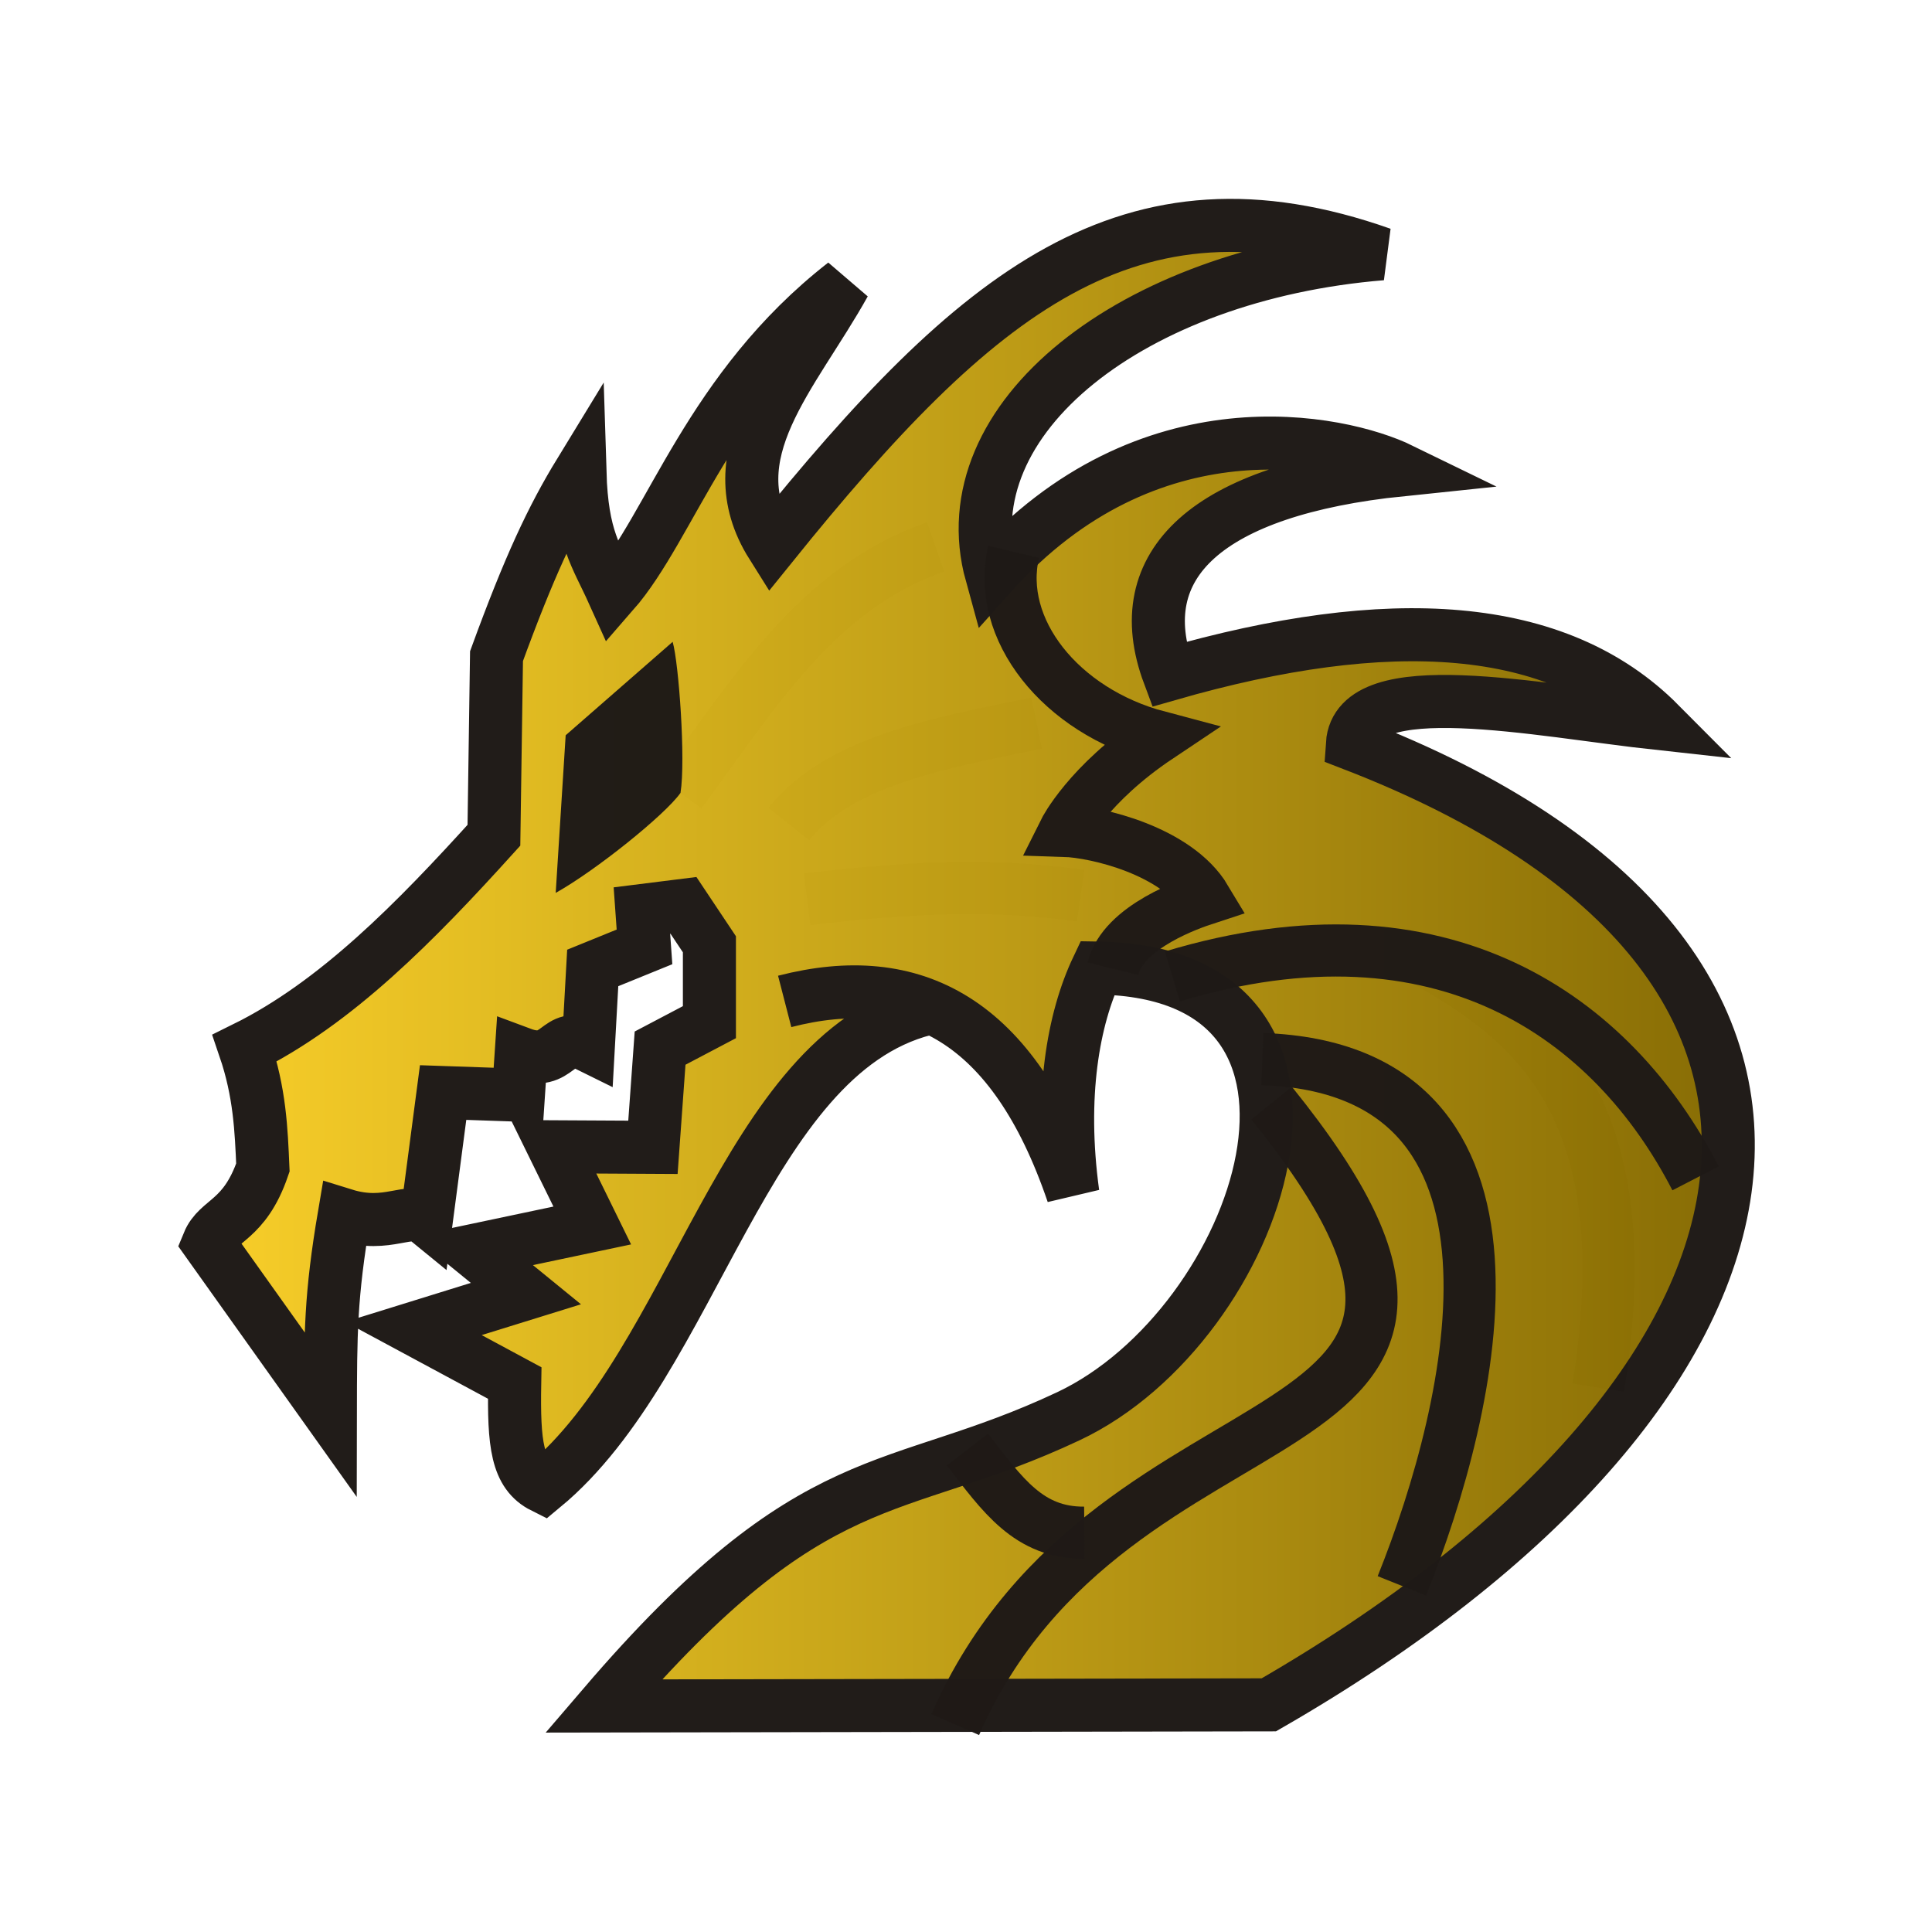
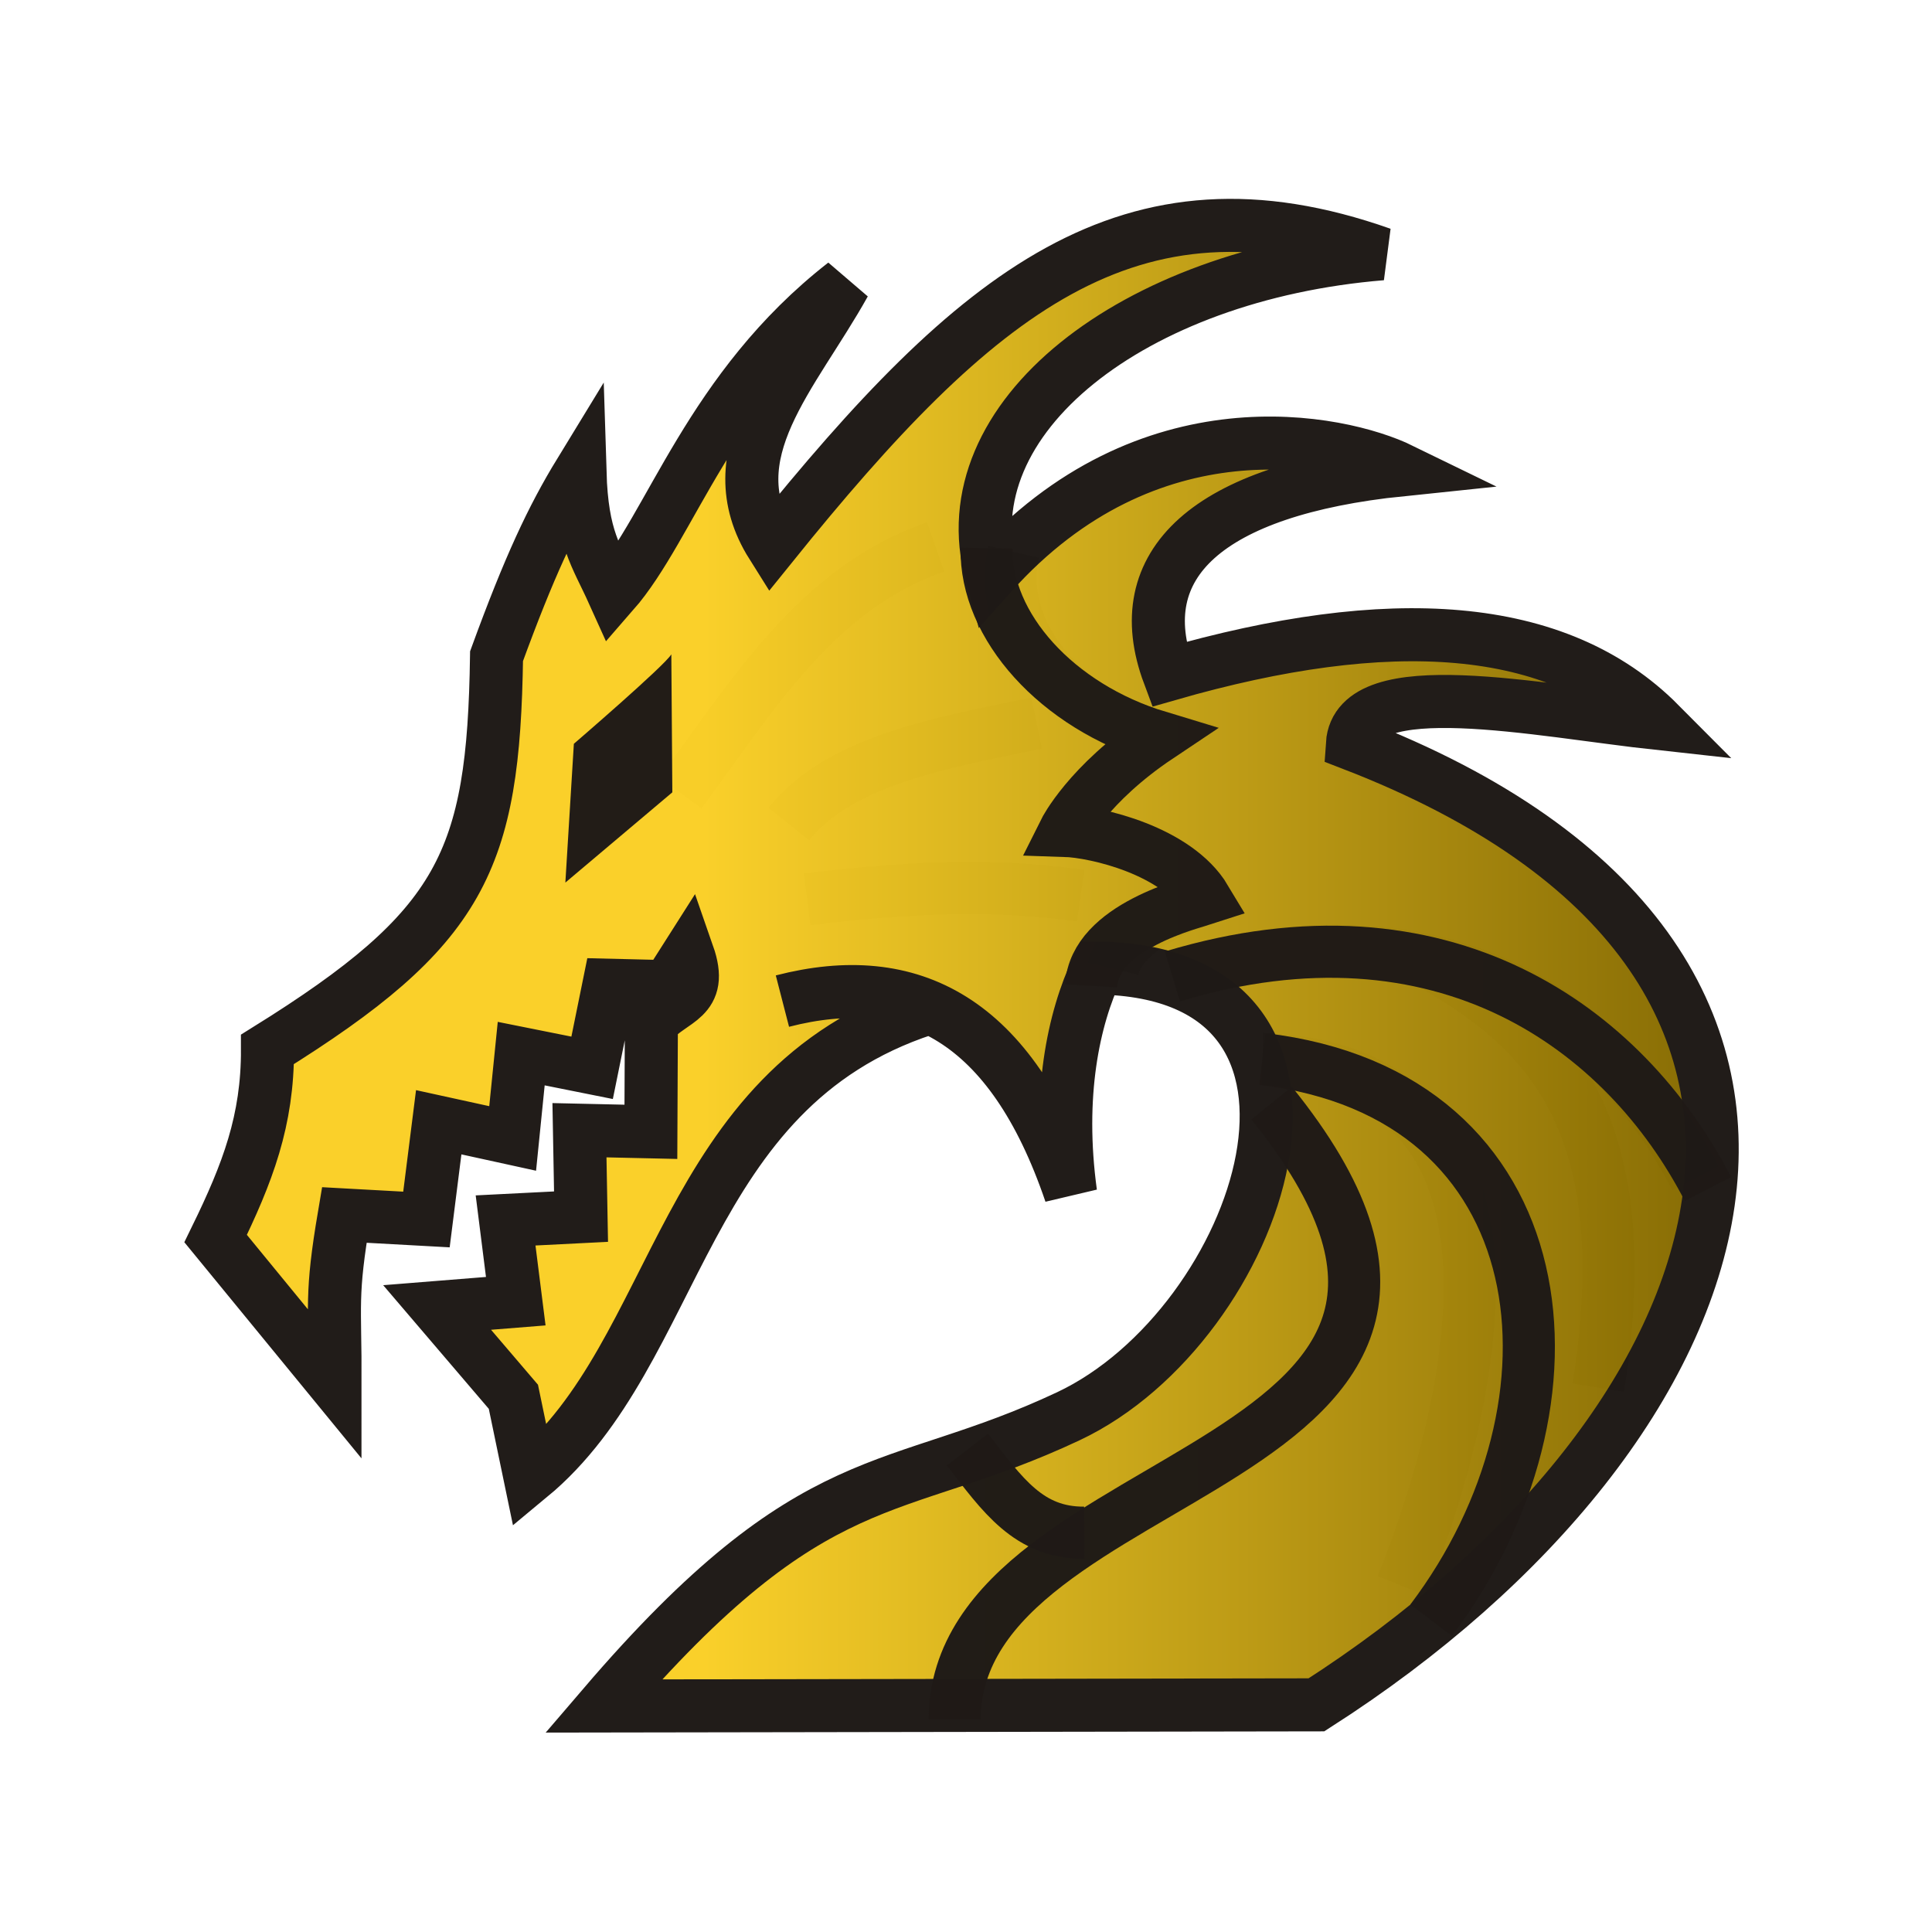
<svg xmlns="http://www.w3.org/2000/svg" xmlns:xlink="http://www.w3.org/1999/xlink" viewBox="0 0 100 100" version="1.1" id="svg7" width="100" height="100">
  <defs id="defs7">
    <linearGradient id="linearGradient1">
      <stop style="stop-color:#fad028;stop-opacity:1;" offset="0" id="stop3" />
      <stop style="stop-color:#856a02;stop-opacity:1;" offset="1" id="stop4" />
    </linearGradient>
    <linearGradient id="a" gradientUnits="userSpaceOnUse" x1="23.898" x2="85.692" y1="24.666" y2="24.666" gradientTransform="matrix(3.5434,0,0,3.5434,-9.16091,-10.18122)">
      <stop offset="0" stop-color="#fae4ed" id="stop1" style="stop-color:#E8C232;stop-opacity:1;" />
      <stop offset="1" stop-color="#1f1a17" stop-opacity=".992" id="stop2" />
    </linearGradient>
-     <linearGradient xlink:href="#linearGradient1" id="linearGradient4" x1="9.229" y1="49.996" x2="90.825" y2="49.996" gradientUnits="userSpaceOnUse" />
+     <linearGradient xlink:href="#linearGradient1" id="linearGradient4" x1="36.412" y1="50.211" x2="89.154" y2="50.211" gradientUnits="userSpaceOnUse" />
  </defs>
  <g fill="none" id="g8" transform="matrix(1.838965,0,0,1.838965,4.025327,4.641184)">
    <path d="m 26.341,13.009 c -0.514,2.169 1.319,4.478 4.075,5.207 -1.981,1.325 -2.641,2.646 -2.641,2.646 0.889,0.028 3.159,0.56 3.968,1.911 -0.375,0.123 -2.318,0.771 -2.607,1.969" opacity="0.99" stroke="#000000" stroke-width="1.467" id="path2" />
    <path d="m 30.811,24.959 c 7.613,-2.295 12.386,1.15 14.724,5.683" opacity="0.99" stroke="#000000" stroke-width="1.467" id="path3" />
    <path d="m 33.342,27.284 c 8.205,0.286 5.972,9.73 3.927,14.828" opacity="0.99" stroke="#000000" stroke-width="1.467" id="path4" />
    <path d="m 37.785,24.443 c 3.396,1.847 6.235,4.4 5.011,12.09" opacity="0.99" stroke="#000000" stroke-width="1.467" id="path5" />
    <path d="m 16.965,19.793 c 2.032,-2.742 3.831,-5.763 7.181,-6.923" opacity="0.99" stroke="#000000" stroke-width="1.467" id="path6" />
    <path d="m 20.529,22.789 c 2.566,-0.311 5.132,-0.476 7.698,-0.103" opacity="0.99" stroke="#000000" stroke-width="1.467" id="path7" />
    <path d="m 20.013,20.671 c 1.413,-1.768 4.223,-2.279 6.975,-2.842" opacity="0.99" stroke="#000000" stroke-width="1.467" id="path8" />
  </g>
-   <path d="M 47.871,52.236 C 38.515,54.64 35.971,70.465 28.119,76.959 26.756,76.277 26.586,74.75 26.641,71.584 l -5.24,-2.822 5.82,-1.805 -2.729,-2.226 6.163,-1.3 -1.998,-4.074 5.139,0.028 0.37,-5.134 2.553,-1.344 v -4.031 l -1.344,-2.015 -2.15,0.269 0.134,1.881 -2.68,1.09 -0.223,4.017 c -1.677,-0.83 -1.472,1.165 -3.479,0.415 l -0.144,2.151 -3.897,-0.134 -0.864,6.569 c -0.879,-0.717 -1.947,0.482 -4.252,-0.234 -0.714,4.21 -0.712,6.101 -0.72,10.312 l -6.315,-8.868 c 0.5,-1.217 1.866,-1.109 2.822,-3.897 -0.084,-1.945 -0.158,-3.886 -0.941,-6.181 4.743,-2.342 8.862,-6.556 12.899,-11.018 l 0.134,-9.271 c 1.691,-4.628 2.863,-7.134 4.318,-9.515 0.106,3.443 0.841,4.286 1.718,6.23 3.006,-3.441 4.991,-10.557 11.98,-16.004 -2.662,4.778 -6.734,8.814 -3.762,13.539 C 50.538,15.091 58.453,8.524 71.519,13.136 58.624,14.193 49.09,21.652 51.316,29.715 59.418,20.663 69.354,22.759 72.541,24.314 62.486,25.353 58.374,29.207 60.501,34.903 71.885,31.633 80.601,32.13 85.896,37.456 79.519,36.759 70.243,34.782 69.999,38.515 99.227,49.793 93.672,72.122 65.674,88.242 L 31.233,88.301 C 42.225,75.467 46.153,77.611 55.302,73.303 65.325,68.585 71.502,50.308 56.801,50.104 55.552,52.735 54.838,56.71 55.53,61.776 52.461,52.752 47.263,50.117 40.615,51.833" fill="url(#a)" opacity="0.99" stroke="#1f1a17" stroke-width="3.864" id="path9" style="fill:url(#linearGradient4);fill-opacity:1;stroke-width:2.746;stroke-dasharray:none" />
-   <path d="m 52.466,28.564 c -0.946,3.988 2.426,8.234 7.493,9.575 -3.644,2.436 -4.857,4.866 -4.857,4.866 1.634,0.052 5.81,1.029 7.297,3.514 -0.689,0.226 -4.262,1.418 -4.795,3.62" fill="none" opacity="0.99" stroke="#1f1a17" stroke-opacity="0.992" stroke-width="2.698" id="path10" />
-   <path d="m 60.685,50.54 c 14,-4.22 22.778,2.116 27.078,10.451" fill="none" opacity="0.99" stroke="#1f1a17" stroke-opacity="0.992" stroke-width="2.698" id="path11" />
-   <path d="m 65.34,54.816 c 15.088,0.526 10.981,17.892 7.221,27.268" fill="none" opacity="0.99" stroke="#1f1a17" stroke-opacity="0.992" stroke-width="2.698" id="path12" />
-   <path d="m 34.816,33.222 -5.537,4.835 -0.516,8.159 c 2.08,-1.162 5.663,-4.043 6.46,-5.176 0.274,-1.692 -0.089,-6.716 -0.406,-7.817 z" fill="#1f1a17" fill-opacity="0.992" opacity="0.99" id="path13" style="stroke-width:1.839" />
-   <path d="M 65.816,57.096 C 81.371,76.359 57.666,70.543 49.442,89.263" fill="none" opacity="0.99" stroke="#1f1a17" stroke-opacity="0.992" stroke-width="2.698" id="path14" />
+   <path d="M 47.871,52.236 C 35.167,56.406 35.283,69.942 27.432,76.436 l -0.859,-4.139 -3.948,-4.622 4.071,-0.326 -0.527,-4.179 3.905,-0.197 -0.081,-4.473 3.697,0.083 0.025,-5.646 c 1.128,-1.281 2.719,-1.172 1.897,-3.528 l -1.056,1.66 -3.04,-0.073 -0.868,4.274 -3.67,-0.735 -0.443,4.391 -3.827,-0.838 -0.635,5.033 -4.252,-0.234 c -0.714,4.21 -0.469,4.555 -0.477,8.765 L 11.161,64.108 c 1.668,-3.412 2.695,-6.114 2.684,-9.794 10.08,-6.274 11.702,-9.74 11.856,-20.351 1.691,-4.628 2.863,-7.134 4.318,-9.515 0.106,3.443 0.841,4.286 1.718,6.23 3.006,-3.441 4.991,-10.557 11.98,-16.004 -2.662,4.778 -6.734,8.814 -3.762,13.539 C 50.538,15.091 58.453,8.524 71.519,13.136 58.624,14.193 49.09,21.652 51.316,29.715 59.418,20.663 69.354,22.759 72.541,24.314 62.486,25.353 58.374,29.207 60.501,34.903 71.885,31.633 80.601,32.13 85.896,37.456 79.519,36.759 70.243,34.782 69.999,38.515 99.227,49.793 90.523,73.91 68.139,88.242 L 31.233,88.301 C 42.225,75.467 46.153,77.611 55.302,73.303 65.325,68.585 71.502,50.308 56.801,50.104 55.552,52.735 54.721,56.695 55.413,61.76 52.344,52.736 47.146,50.101 40.498,51.817" fill="url(#a)" opacity="0.99" stroke="#1f1a17" stroke-width="3.864" id="path9" style="fill:url(#linearGradient4);fill-opacity:1;stroke-width:2.746;stroke-dasharray:none" />
+   <path d="m 51.069,28.373 c -0.084,4.029 3.625,8.173 8.89,9.765 -3.644,2.436 -4.857,4.866 -4.857,4.866 1.634,0.052 5.81,1.029 7.297,3.514 -0.689,0.226 -5.741,1.424 -5.923,4.509" fill="none" opacity="0.99" stroke="#1f1a17" stroke-opacity="0.992" stroke-width="2.698" id="path10" />
+   <path d="m 60.685,50.54 c 14,-4.22 23.419,2.669 27.719,11.004" fill="none" opacity="0.99" stroke="#1f1a17" stroke-opacity="0.992" stroke-width="2.698" id="path11" />
+   <path d="m 65.34,54.816 c 15.47,1.812 17.236,17.805 8.734,29.048" fill="none" opacity="0.99" stroke="#1f1a17" stroke-opacity="0.992" stroke-width="2.698" id="path12" />
+   <path d="m 34.748,33.868 c -0.333,0.577 -5.045,4.63 -5.045,4.63 l -0.44,7.184 5.537,-4.672 z" fill="#1f1a17" fill-opacity="0.992" opacity="0.99" id="path13" style="stroke-width:1.839" />
+   <path d="M 65.816,57.096 C 81.371,76.359 49.476,75.424 49.413,88.995" fill="none" opacity="0.99" stroke="#1f1a17" stroke-opacity="0.992" stroke-width="2.698" id="path14" />
  <path d="m 50.073,75.026 c 1.825,2.358 3.169,4.326 6.051,4.306" fill="none" opacity="0.99" stroke="#1f1a17" stroke-opacity="0.992" stroke-width="2.698" id="path15" />
  <path style="font-variation-settings:'wdth' 80, 'wght' 749;fill:none;stroke-width:0.071" d="m 28.492,73.95 c -0.025,-0.066 -0.047,-0.874 -0.048,-1.795 l -0.002,-1.674 -1.195,-0.634 -1.195,-0.634 2.382,-0.734 c 1.31,-0.404 2.407,-0.758 2.438,-0.787 0.031,-0.029 -0.469,-0.479 -1.112,-1 -0.879,-0.713 -1.138,-0.958 -1.047,-0.99 0.067,-0.024 1.092,-0.244 2.279,-0.49 1.187,-0.246 2.186,-0.472 2.22,-0.501 0.034,-0.03 -0.322,-0.836 -0.792,-1.792 L 31.567,61.178 h 1.94 1.94 l 0.032,-0.159 c 0.031,-0.152 0.399,-5.272 0.396,-5.509 -9.1e-4,-0.077 0.424,-0.338 1.307,-0.8 l 1.309,-0.686 v -2.877 -2.877 l -1.114,-1.676 c -1.019,-1.532 -1.129,-1.673 -1.291,-1.645 -0.097,0.017 -1.21,0.159 -2.473,0.315 -1.263,0.157 -2.3,0.291 -2.304,0.3 -0.004,0.008 0.029,0.508 0.073,1.111 0.045,0.603 0.063,1.117 0.04,1.142 -0.023,0.025 -0.566,0.259 -1.208,0.519 -0.642,0.26 -1.19,0.495 -1.219,0.522 -0.028,0.027 -0.085,0.685 -0.126,1.462 -0.093,1.752 -0.124,2.014 -0.24,2.014 -0.05,0 -0.278,0.121 -0.506,0.268 l -0.416,0.268 -1.17,-0.436 -1.17,-0.436 -0.046,0.397 c -0.026,0.219 -0.07,0.838 -0.098,1.376 -0.037,0.697 -0.078,0.989 -0.143,1.014 -0.05,0.019 -0.898,0.005 -1.883,-0.031 -0.985,-0.037 -1.803,-0.057 -1.816,-0.046 -0.023,0.019 -0.853,6.19 -0.858,6.373 -0.003,0.116 -0.941,0.261 -1.412,0.217 -0.216,-0.02 -0.917,-0.198 -1.556,-0.397 -0.639,-0.198 -1.168,-0.353 -1.175,-0.344 -0.007,0.009 -0.16,0.94 -0.34,2.068 -0.31,1.946 -0.472,3.168 -0.594,4.469 l -0.054,0.578 -1.143,-1.603 -1.143,-1.603 0.471,-0.497 c 0.731,-0.771 1.273,-1.673 1.675,-2.786 l 0.182,-0.505 -0.075,-1.291 C 15.278,57.959 15.136,56.722 14.945,55.781 l -0.126,-0.622 0.429,-0.258 c 3.319,-1.996 6.508,-4.821 11.083,-9.82 l 1.033,-1.129 0.07,-4.846 0.07,-4.846 0.476,-1.238 c 0.48,-1.249 1.24,-3.12 1.293,-3.181 0.048,-0.056 0.126,0.104 1.055,2.14 0.493,1.081 0.918,1.956 0.945,1.945 0.056,-0.023 1.787,-2.009 2.278,-2.613 0.626,-0.77 1.527,-2.219 2.958,-4.76 l 0.595,-1.057 0.119,0.606 c 0.165,0.84 0.311,1.316 0.592,1.932 0.256,0.561 1.875,3.219 1.961,3.219 0.028,0 0.584,-0.661 1.236,-1.468 2.843,-3.52 4.815,-5.792 6.617,-7.622 l 1.184,-1.203 -0.002,4.174 -0.002,4.174 -0.246,-0.672 c -0.135,-0.37 -0.29,-0.768 -0.345,-0.884 -0.054,-0.117 -0.121,-0.3 -0.147,-0.407 -0.027,-0.107 -0.077,-0.213 -0.111,-0.234 -0.095,-0.059 -1.273,0.427 -2.186,0.901 -3.34,1.734 -5.957,4.352 -10.015,10.017 l -0.419,0.586 -0.046,-1.151 c -0.026,-0.633 -0.083,-1.533 -0.128,-2 -0.079,-0.83 -0.278,-2.241 -0.322,-2.287 -0.012,-0.013 -1.282,1.079 -2.823,2.425 -2.22,1.941 -2.8,2.484 -2.8,2.617 0,0.093 -0.112,1.927 -0.25,4.075 -0.137,2.148 -0.235,3.92 -0.218,3.938 0.049,0.049 1.33,-0.774 2.262,-1.455 1.291,-0.943 2.758,-2.164 3.559,-2.965 l 0.726,-0.726 0.499,0.364 c 0.274,0.2 0.51,0.352 0.524,0.336 0.014,-0.015 0.718,-0.983 1.564,-2.15 2.391,-3.298 3.288,-4.416 4.699,-5.862 1.102,-1.129 1.987,-1.878 3.069,-2.597 0.855,-0.568 2.042,-1.191 2.601,-1.366 0.171,-0.054 0.367,-0.121 0.436,-0.149 0.118,-0.049 0.123,0.142 0.106,3.681 l -0.018,3.732 -1.24,0.363 c -2.989,0.876 -4.778,1.714 -6.342,2.972 -0.529,0.425 -1.367,1.273 -1.367,1.382 0,0.053 1.957,1.628 2.024,1.628 0.025,0 0.252,-0.209 0.504,-0.464 0.774,-0.781 1.927,-1.514 3.202,-2.034 0.883,-0.36 2.006,-0.733 2.671,-0.886 l 0.584,-0.135 v 2.355 2.355 l -0.584,0.041 c -0.321,0.023 -1.109,0.075 -1.751,0.117 -1.208,0.078 -2.638,0.207 -4.015,0.36 -0.783,0.087 -0.796,0.092 -0.795,0.269 8.82e-4,0.222 0.269,2.419 0.299,2.449 0.012,0.012 0.546,-0.038 1.187,-0.111 2.062,-0.234 4.532,-0.403 5.357,-0.367 l 0.301,0.013 v 1.52 1.52 l -0.455,-0.171 c -0.579,-0.218 -1.759,-0.512 -2.445,-0.608 -0.698,-0.098 -2.628,-0.098 -3.431,7.8e-4 -0.578,0.071 -2.292,0.396 -2.34,0.443 -0.016,0.016 0.545,2.241 0.811,3.213 l 0.08,0.294 0.371,-0.092 c 0.861,-0.214 0.863,-0.259 -0.024,0.648 -1.248,1.277 -2.281,2.624 -3.545,4.622 -0.823,1.301 -1.489,2.474 -3.171,5.589 -2.772,5.133 -3.872,6.93 -5.366,8.765 -0.298,0.365 -0.592,0.728 -0.654,0.804 -0.103,0.128 -0.117,0.13 -0.159,0.019 z" id="path22" />
  <path style="font-variation-settings:'wdth' 80, 'wght' 749;fill:none;stroke-width:0.071" d="m 28.492,73.95 c -0.025,-0.066 -0.047,-0.874 -0.048,-1.795 l -0.002,-1.674 -1.195,-0.634 -1.195,-0.634 2.382,-0.734 c 1.31,-0.404 2.407,-0.758 2.438,-0.787 0.031,-0.029 -0.469,-0.479 -1.112,-1 -0.879,-0.713 -1.138,-0.958 -1.047,-0.99 0.067,-0.024 1.092,-0.244 2.279,-0.49 1.187,-0.246 2.186,-0.472 2.22,-0.501 0.034,-0.03 -0.322,-0.836 -0.792,-1.792 L 31.567,61.178 h 1.94 1.94 l 0.032,-0.159 c 0.031,-0.152 0.399,-5.272 0.396,-5.509 -9.1e-4,-0.077 0.424,-0.338 1.307,-0.8 l 1.309,-0.686 v -2.877 -2.877 l -1.114,-1.676 c -1.019,-1.532 -1.129,-1.673 -1.291,-1.645 -0.097,0.017 -1.21,0.159 -2.473,0.315 -1.263,0.157 -2.3,0.291 -2.304,0.3 -0.004,0.008 0.029,0.508 0.073,1.111 0.045,0.603 0.063,1.117 0.04,1.142 -0.023,0.025 -0.566,0.259 -1.208,0.519 -0.642,0.26 -1.19,0.495 -1.219,0.522 -0.028,0.027 -0.085,0.685 -0.126,1.462 -0.093,1.752 -0.124,2.014 -0.24,2.014 -0.05,0 -0.278,0.121 -0.506,0.268 l -0.416,0.268 -1.17,-0.436 -1.17,-0.436 -0.046,0.397 c -0.026,0.219 -0.07,0.838 -0.098,1.376 -0.037,0.697 -0.078,0.989 -0.143,1.014 -0.05,0.019 -0.898,0.005 -1.883,-0.031 -0.985,-0.037 -1.803,-0.057 -1.816,-0.046 -0.023,0.019 -0.853,6.19 -0.858,6.373 -0.003,0.116 -0.941,0.261 -1.412,0.217 -0.216,-0.02 -0.917,-0.198 -1.556,-0.397 -0.639,-0.198 -1.168,-0.353 -1.175,-0.344 -0.007,0.009 -0.16,0.94 -0.34,2.068 -0.31,1.946 -0.472,3.168 -0.594,4.469 l -0.054,0.578 -1.143,-1.603 -1.143,-1.603 0.471,-0.497 c 0.731,-0.771 1.273,-1.673 1.675,-2.786 l 0.182,-0.505 -0.075,-1.291 C 15.278,57.959 15.136,56.722 14.945,55.781 l -0.126,-0.622 0.429,-0.258 c 3.319,-1.996 6.508,-4.821 11.083,-9.82 l 1.033,-1.129 0.07,-4.846 0.07,-4.846 0.476,-1.238 c 0.48,-1.249 1.24,-3.12 1.293,-3.181 0.048,-0.056 0.126,0.104 1.055,2.14 0.493,1.081 0.918,1.956 0.945,1.945 0.056,-0.023 1.787,-2.009 2.278,-2.613 0.626,-0.77 1.527,-2.219 2.958,-4.76 l 0.595,-1.057 0.119,0.606 c 0.165,0.84 0.311,1.316 0.592,1.932 0.256,0.561 1.875,3.219 1.961,3.219 0.028,0 0.584,-0.661 1.236,-1.468 2.843,-3.52 4.815,-5.792 6.617,-7.622 l 1.184,-1.203 -0.002,4.174 -0.002,4.174 -0.246,-0.672 c -0.135,-0.37 -0.29,-0.768 -0.345,-0.884 -0.054,-0.117 -0.121,-0.3 -0.147,-0.407 -0.027,-0.107 -0.077,-0.213 -0.111,-0.234 -0.095,-0.059 -1.273,0.427 -2.186,0.901 -3.34,1.734 -5.957,4.352 -10.015,10.017 l -0.419,0.586 -0.046,-1.151 c -0.026,-0.633 -0.083,-1.533 -0.128,-2 -0.079,-0.83 -0.278,-2.241 -0.322,-2.287 -0.012,-0.013 -1.282,1.079 -2.823,2.425 -2.22,1.941 -2.8,2.484 -2.8,2.617 0,0.093 -0.112,1.927 -0.25,4.075 -0.137,2.148 -0.235,3.92 -0.218,3.938 0.049,0.049 1.33,-0.774 2.262,-1.455 1.291,-0.943 2.758,-2.164 3.559,-2.965 l 0.726,-0.726 0.499,0.364 c 0.274,0.2 0.51,0.352 0.524,0.336 0.014,-0.015 0.718,-0.983 1.564,-2.15 2.391,-3.298 3.288,-4.416 4.699,-5.862 1.102,-1.129 1.987,-1.878 3.069,-2.597 0.855,-0.568 2.042,-1.191 2.601,-1.366 0.171,-0.054 0.367,-0.121 0.436,-0.149 0.118,-0.049 0.123,0.142 0.106,3.681 l -0.018,3.732 -1.24,0.363 c -2.989,0.876 -4.778,1.714 -6.342,2.972 -0.529,0.425 -1.367,1.273 -1.367,1.382 0,0.053 1.957,1.628 2.024,1.628 0.025,0 0.252,-0.209 0.504,-0.464 0.774,-0.781 1.927,-1.514 3.202,-2.034 0.883,-0.36 2.006,-0.733 2.671,-0.886 l 0.584,-0.135 v 2.355 2.355 l -0.584,0.041 c -0.321,0.023 -1.109,0.075 -1.751,0.117 -1.208,0.078 -2.638,0.207 -4.015,0.36 -0.783,0.087 -0.796,0.092 -0.795,0.269 8.82e-4,0.222 0.269,2.419 0.299,2.449 0.012,0.012 0.546,-0.038 1.187,-0.111 2.062,-0.234 4.532,-0.403 5.357,-0.367 l 0.301,0.013 v 1.52 1.52 l -0.455,-0.171 c -0.579,-0.218 -1.759,-0.512 -2.445,-0.608 -0.698,-0.098 -2.628,-0.098 -3.431,7.8e-4 -0.578,0.071 -2.292,0.396 -2.34,0.443 -0.016,0.016 0.545,2.241 0.811,3.213 l 0.08,0.294 0.371,-0.092 c 0.861,-0.214 0.863,-0.259 -0.024,0.648 -1.248,1.277 -2.281,2.624 -3.545,4.622 -0.823,1.301 -1.489,2.474 -3.171,5.589 -2.772,5.133 -3.872,6.93 -5.366,8.765 -0.298,0.365 -0.592,0.728 -0.654,0.804 -0.103,0.128 -0.117,0.13 -0.159,0.019 z" id="path23" />
  <path style="font-variation-settings:'wdth' 80, 'wght' 749;fill:none;stroke-width:0.071" d="m 28.492,73.95 c -0.025,-0.066 -0.047,-0.874 -0.048,-1.795 l -0.002,-1.674 -1.195,-0.634 -1.195,-0.634 2.382,-0.734 c 1.31,-0.404 2.407,-0.758 2.438,-0.787 0.031,-0.029 -0.469,-0.479 -1.112,-1 -0.879,-0.713 -1.138,-0.958 -1.047,-0.99 0.067,-0.024 1.092,-0.244 2.279,-0.49 1.187,-0.246 2.186,-0.472 2.22,-0.501 0.034,-0.03 -0.322,-0.836 -0.792,-1.792 L 31.567,61.178 h 1.94 1.94 l 0.032,-0.159 c 0.031,-0.152 0.399,-5.272 0.396,-5.509 -9.1e-4,-0.077 0.424,-0.338 1.307,-0.8 l 1.309,-0.686 v -2.877 -2.877 l -1.114,-1.676 c -1.019,-1.532 -1.129,-1.673 -1.291,-1.645 -0.097,0.017 -1.21,0.159 -2.473,0.315 -1.263,0.157 -2.3,0.291 -2.304,0.3 -0.004,0.008 0.029,0.508 0.073,1.111 0.045,0.603 0.063,1.117 0.04,1.142 -0.023,0.025 -0.566,0.259 -1.208,0.519 -0.642,0.26 -1.19,0.495 -1.219,0.522 -0.028,0.027 -0.085,0.685 -0.126,1.462 -0.093,1.752 -0.124,2.014 -0.24,2.014 -0.05,0 -0.278,0.121 -0.506,0.268 l -0.416,0.268 -1.17,-0.436 -1.17,-0.436 -0.046,0.397 c -0.026,0.219 -0.07,0.838 -0.098,1.376 -0.037,0.697 -0.078,0.989 -0.143,1.014 -0.05,0.019 -0.898,0.005 -1.883,-0.031 -0.985,-0.037 -1.803,-0.057 -1.816,-0.046 -0.023,0.019 -0.853,6.19 -0.858,6.373 -0.003,0.116 -0.941,0.261 -1.412,0.217 -0.216,-0.02 -0.917,-0.198 -1.556,-0.397 -0.639,-0.198 -1.168,-0.353 -1.175,-0.344 -0.007,0.009 -0.16,0.94 -0.34,2.068 -0.31,1.946 -0.472,3.168 -0.594,4.469 l -0.054,0.578 -1.143,-1.603 -1.143,-1.603 0.471,-0.497 c 0.731,-0.771 1.273,-1.673 1.675,-2.786 l 0.182,-0.505 -0.075,-1.291 C 15.278,57.959 15.136,56.722 14.945,55.781 l -0.126,-0.622 0.429,-0.258 c 3.319,-1.996 6.508,-4.821 11.083,-9.82 l 1.033,-1.129 0.07,-4.846 0.07,-4.846 0.476,-1.238 c 0.48,-1.249 1.24,-3.12 1.293,-3.181 0.048,-0.056 0.126,0.104 1.055,2.14 0.493,1.081 0.918,1.956 0.945,1.945 0.056,-0.023 1.787,-2.009 2.278,-2.613 0.626,-0.77 1.527,-2.219 2.958,-4.76 l 0.595,-1.057 0.119,0.606 c 0.165,0.84 0.311,1.316 0.592,1.932 0.256,0.561 1.875,3.219 1.961,3.219 0.028,0 0.584,-0.661 1.236,-1.468 2.843,-3.52 4.815,-5.792 6.617,-7.622 l 1.184,-1.203 -0.002,4.174 -0.002,4.174 -0.246,-0.672 c -0.135,-0.37 -0.29,-0.768 -0.345,-0.884 -0.054,-0.117 -0.121,-0.3 -0.147,-0.407 -0.027,-0.107 -0.077,-0.213 -0.111,-0.234 -0.095,-0.059 -1.273,0.427 -2.186,0.901 -3.34,1.734 -5.957,4.352 -10.015,10.017 l -0.419,0.586 -0.046,-1.151 c -0.026,-0.633 -0.083,-1.533 -0.128,-2 -0.079,-0.83 -0.278,-2.241 -0.322,-2.287 -0.012,-0.013 -1.282,1.079 -2.823,2.425 -2.22,1.941 -2.8,2.484 -2.8,2.617 0,0.093 -0.112,1.927 -0.25,4.075 -0.137,2.148 -0.235,3.92 -0.218,3.938 0.049,0.049 1.33,-0.774 2.262,-1.455 1.291,-0.943 2.758,-2.164 3.559,-2.965 l 0.726,-0.726 0.499,0.364 c 0.274,0.2 0.51,0.352 0.524,0.336 0.014,-0.015 0.718,-0.983 1.564,-2.15 2.391,-3.298 3.288,-4.416 4.699,-5.862 1.102,-1.129 1.987,-1.878 3.069,-2.597 0.855,-0.568 2.042,-1.191 2.601,-1.366 0.171,-0.054 0.367,-0.121 0.436,-0.149 0.118,-0.049 0.123,0.142 0.106,3.681 l -0.018,3.732 -1.24,0.363 c -2.989,0.876 -4.778,1.714 -6.342,2.972 -0.529,0.425 -1.367,1.273 -1.367,1.382 0,0.053 1.957,1.628 2.024,1.628 0.025,0 0.252,-0.209 0.504,-0.464 0.774,-0.781 1.927,-1.514 3.202,-2.034 0.883,-0.36 2.006,-0.733 2.671,-0.886 l 0.584,-0.135 v 2.355 2.355 l -0.584,0.041 c -0.321,0.023 -1.109,0.075 -1.751,0.117 -1.208,0.078 -2.638,0.207 -4.015,0.36 -0.783,0.087 -0.796,0.092 -0.795,0.269 8.82e-4,0.222 0.269,2.419 0.299,2.449 0.012,0.012 0.546,-0.038 1.187,-0.111 2.062,-0.234 4.532,-0.403 5.357,-0.367 l 0.301,0.013 v 1.52 1.52 l -0.455,-0.171 c -0.579,-0.218 -1.759,-0.512 -2.445,-0.608 -0.698,-0.098 -2.628,-0.098 -3.431,7.8e-4 -0.578,0.071 -2.292,0.396 -2.34,0.443 -0.016,0.016 0.545,2.241 0.811,3.213 l 0.08,0.294 0.371,-0.092 c 0.861,-0.214 0.863,-0.259 -0.024,0.648 -1.248,1.277 -2.281,2.624 -3.545,4.622 -0.823,1.301 -1.489,2.474 -3.171,5.589 -2.772,5.133 -3.872,6.93 -5.366,8.765 -0.298,0.365 -0.592,0.728 -0.654,0.804 -0.103,0.128 -0.117,0.13 -0.159,0.019 z" id="path24" />
  <path style="font-variation-settings:'wdth' 80, 'wght' 749;fill:none;stroke-width:0.071" d="m 27.565,89.963 c 0.161,-0.266 4.046,-4.707 5.068,-5.794 3.441,-3.658 6.479,-6.058 9.749,-7.7 1.594,-0.8 2.842,-1.29 5.978,-2.346 6.209,-2.09 8.312,-3.216 10.608,-5.679 2.46,-2.64 4.097,-5.758 4.685,-8.929 0.179,-0.965 0.164,-2.652 -0.031,-3.438 -0.359,-1.449 -1.078,-2.465 -2.245,-3.171 C 60.597,52.436 59.122,51.988 58.249,51.958 l -0.336,-0.012 -0.129,0.389 c -0.193,0.584 -0.451,1.712 -0.583,2.547 -0.222,1.406 -0.217,4.948 0.01,6.37 l 0.04,0.251 -1.616,0.38 c -0.889,0.209 -1.652,0.393 -1.696,0.408 -0.044,0.015 -0.102,-0.062 -0.129,-0.171 C 53.624,61.368 52.616,59.128 51.974,58.038 51.072,56.505 49.813,55.108 48.65,54.35 L 48.052,53.96 47.605,54.128 c -1.291,0.486 -2.283,1.14 -3.444,2.27 -1.871,1.821 -3.295,3.946 -6.021,8.989 -1.949,3.604 -2.381,4.38 -3.168,5.695 -2.004,3.344 -3.821,5.603 -5.881,7.309 l -0.736,0.609 -0.785,-0.402 c -1.639,-0.839 -2.342,-1.965 -2.585,-4.147 -0.041,-0.372 -0.076,-0.94 -0.077,-1.263 l -0.002,-0.586 -2.987,-1.604 c -1.643,-0.882 -3.003,-1.588 -3.022,-1.568 -0.02,0.02 -0.052,2.078 -0.071,4.573 l -0.035,4.537 -4.977,-6.99 -4.977,-6.99 0.226,-0.542 c 0.374,-0.9 0.549,-1.142 1.487,-2.063 0.709,-0.696 0.944,-0.976 1.106,-1.318 l 0.205,-0.433 -0.054,-0.981 c -0.104,-1.901 -0.354,-3.192 -0.97,-5.009 -0.157,-0.464 -0.278,-0.85 -0.269,-0.858 0.009,-0.008 0.591,-0.303 1.293,-0.656 3.519,-1.77 6.579,-4.299 11.086,-9.16 l 0.902,-0.973 0.003,-0.794 c 0.002,-0.437 0.031,-2.449 0.066,-4.472 l 0.064,-3.679 0.5,-1.333 c 1.674,-4.46 2.503,-6.147 5.208,-10.598 l 1.834,-3.018 0.046,0.436 c 0.025,0.24 0.082,1.693 0.127,3.23 0.045,1.537 0.112,3.065 0.15,3.396 0.095,0.825 0.207,1.353 0.277,1.31 0.032,-0.02 0.497,-0.808 1.033,-1.752 2.149,-3.784 3.583,-5.945 5.225,-7.87 1.328,-1.558 4.096,-4.147 4.302,-4.023 0.049,0.029 0.637,0.525 1.307,1.102 l 1.218,1.049 -0.364,0.618 c -0.2,0.34 -0.815,1.334 -1.366,2.209 -1.184,1.88 -1.453,2.339 -1.939,3.311 -0.454,0.907 -0.772,1.845 -0.825,2.431 l -0.041,0.448 0.236,-0.252 c 0.13,-0.139 0.732,-0.823 1.338,-1.521 6.923,-7.968 12.351,-11.655 18.648,-12.666 0.948,-0.152 3.599,-0.21 4.733,-0.104 1.747,0.164 3.772,0.596 5.582,1.19 0.467,0.153 0.845,0.307 0.84,0.343 -0.005,0.035 -0.098,0.78 -0.206,1.656 -0.109,0.875 -0.208,1.605 -0.22,1.62 -0.012,0.016 -0.54,0.087 -1.173,0.158 -7.873,0.886 -14.597,4.482 -16.881,9.026 -0.299,0.595 -0.681,1.635 -0.622,1.694 0.018,0.018 0.334,-0.19 0.701,-0.463 2.754,-2.043 5.782,-3.306 9.214,-3.844 0.838,-0.131 1.278,-0.155 2.865,-0.154 2.122,0.001 3.129,0.117 4.848,0.558 1.39,0.356 2.057,0.634 5.261,2.193 l 2.907,1.414 -3.554,0.368 c -3.861,0.4 -5.278,0.604 -6.82,0.98 -3.604,0.88 -5.821,2.292 -6.475,4.122 -0.155,0.433 -0.271,1.851 -0.152,1.851 0.036,0 0.669,-0.141 1.406,-0.313 9.859,-2.305 16.998,-1.561 22.245,2.319 0.789,0.583 5.161,4.88 5,4.913 -0.141,0.029 -5.5,-0.572 -8.077,-0.907 -2.682,-0.348 -4.399,-0.54 -5.659,-0.633 -1.277,-0.094 -2.985,-0.095 -3.042,-0.003 -0.024,0.039 -0.008,0.071 0.035,0.071 0.119,0 2.423,1.125 3.41,1.664 4.531,2.477 7.805,5.14 10.231,8.32 2.062,2.703 3.319,5.692 3.772,8.975 0.117,0.847 0.118,3.35 0.002,4.245 -0.476,3.665 -1.892,7.246 -4.279,10.824 -4.091,6.131 -10.739,11.935 -19.693,17.195 l -0.934,0.549 -19.326,0.052 c -16.553,0.045 -19.318,0.038 -19.266,-0.047 z M 51.084,88.931 c 0.214,-0.451 0.597,-1.174 0.85,-1.606 l 0.461,-0.786 6.471,-0.035 6.471,-0.035 0.99,-0.608 c 1.996,-1.226 3.654,-2.314 5.396,-3.542 l 0.515,-0.363 0.777,0.305 c 0.427,0.167 0.79,0.292 0.806,0.276 0.03,-0.03 0.74,-1.899 0.884,-2.328 0.06,-0.177 0.256,-0.388 0.693,-0.743 2.405,-1.953 5.167,-4.732 6.874,-6.914 0.594,-0.76 0.576,-0.751 1.311,-0.615 0.225,0.042 0.423,0.061 0.441,0.044 0.018,-0.018 0.102,-0.553 0.188,-1.19 l 0.156,-1.158 0.434,-0.743 c 0.899,-1.539 1.617,-3.123 2.099,-4.634 0.273,-0.855 0.585,-2.184 0.657,-2.8 l 0.046,-0.395 0.664,-0.33 c 0.365,-0.181 0.664,-0.356 0.664,-0.388 0,-0.066 -0.96,-1.745 -1.146,-2.003 -0.115,-0.16 -0.12,-0.121 -0.124,0.937 -0.002,0.607 -0.024,1.254 -0.049,1.437 -0.045,0.329 -0.051,0.335 -0.545,0.584 -0.275,0.138 -0.51,0.221 -0.523,0.183 -0.06,-0.18 -0.801,-1.42 -1.322,-2.212 -1.514,-2.302 -3.469,-4.291 -5.664,-5.762 -1.481,-0.993 -3.808,-2.003 -5.624,-2.442 -2.526,-0.611 -5.437,-0.707 -8.398,-0.278 l -1.025,0.149 -0.223,-0.211 C 63.762,50.225 62.812,49.663 61.802,49.254 l -0.565,-0.229 0.282,-0.076 c 1.456,-0.391 3.436,-0.763 5.021,-0.943 1.169,-0.133 4.315,-0.11 5.447,0.039 3.689,0.486 6.912,1.741 9.727,3.785 2.036,1.479 3.834,3.33 5.399,5.559 0.616,0.878 0.625,0.871 0.435,-0.314 -0.764,-4.763 -3.877,-8.926 -9.382,-12.546 C 75.742,42.934 73.312,41.707 69.795,40.302 L 68.239,39.681 68.263,38.89 c 0.014,-0.462 0.076,-0.977 0.149,-1.24 0.42,-1.513 1.763,-2.504 3.93,-2.899 0.35,-0.064 0.653,-0.133 0.672,-0.153 0.043,-0.046 -1.654,0.033 -2.759,0.129 -1.812,0.157 -4.201,0.563 -6.438,1.094 -1.651,0.392 -3.632,0.967 -3.527,1.023 0.053,0.028 0.669,0.201 1.369,0.385 0.7,0.184 1.295,0.355 1.322,0.381 0.027,0.025 -0.591,0.476 -1.373,1.001 -0.782,0.525 -1.706,1.173 -2.054,1.44 -0.62,0.475 -2.105,1.853 -2.105,1.954 0,0.028 0.263,0.122 0.584,0.21 0.77,0.211 1.871,0.649 2.529,1.008 1.471,0.802 2.357,1.645 3.204,3.05 0.3,0.498 0.546,0.928 0.546,0.955 0,0.027 -0.517,0.218 -1.148,0.424 -1.462,0.476 -3.048,1.217 -2.606,1.217 0.036,0 0.156,0.036 0.265,0.081 l 0.199,0.081 -0.364,0.114 -0.364,0.114 0.395,1.294 c 0.324,1.063 0.414,1.286 0.506,1.249 0.193,-0.078 2.21,-0.59 2.789,-0.708 l 0.556,-0.114 0.211,0.201 c 0.479,0.455 1.613,2.072 1.613,2.299 0,0.033 -0.223,0.039 -0.495,0.014 l -0.495,-0.046 v 0.388 c 0,0.213 -0.021,0.82 -0.046,1.347 l -0.046,0.959 0.559,0.045 c 1.095,0.088 1.097,0.036 -0.042,0.947 -0.91,0.728 -0.993,0.813 -0.908,0.93 0.051,0.071 0.433,0.575 0.848,1.119 0.415,0.545 0.841,1.121 0.947,1.281 0.106,0.16 0.215,0.29 0.243,0.29 0.105,0 0.306,-1.563 0.347,-2.701 l 0.043,-1.18 0.749,1.003 c 2.259,3.027 3.559,5.504 4.072,7.759 0.183,0.806 0.165,2.473 -0.036,3.219 -0.439,1.632 -1.557,3.164 -3.285,4.502 -1.004,0.778 -1.851,1.326 -4.683,3.032 -3.695,2.226 -5.292,3.308 -6.933,4.699 -1.653,1.402 -3.396,3.313 -4.408,4.833 l -0.388,0.584 h -1.51 c -0.831,0 -1.51,-0.015 -1.51,-0.033 0,-0.066 0.808,-1.365 1.278,-2.054 0.68,-0.996 1.524,-2.041 2.529,-3.126 l 0.864,-0.933 -0.611,-0.286 c -1.001,-0.469 -1.82,-1.117 -2.73,-2.16 -0.304,-0.349 -0.553,-0.653 -0.553,-0.677 0,-0.024 0.183,-0.1 0.407,-0.171 0.868,-0.273 2.14,-0.765 2.14,-0.828 0,-0.036 -0.066,-0.136 -0.146,-0.222 -0.08,-0.086 -0.437,-0.527 -0.793,-0.979 l -0.647,-0.823 -0.364,0.292 c -0.2,0.161 -0.67,0.53 -1.042,0.82 -0.402,0.313 -0.656,0.558 -0.624,0.601 0.03,0.04 0.265,0.347 0.523,0.682 l 0.469,0.609 -0.65,0.199 c -0.732,0.224 -2.869,0.973 -3.622,1.269 -2.557,1.008 -5.157,2.668 -7.632,4.872 -0.892,0.794 -3.015,2.885 -3.015,2.969 0,0.045 2.503,0.057 7.069,0.035 l 7.069,-0.034 -0.525,1.044 c -0.289,0.574 -0.525,1.071 -0.524,1.103 0.001,0.058 2.231,1.069 2.369,1.075 0.039,0.002 0.246,-0.366 0.46,-0.817 z m 5.023,-9.325 v -1.01 l 0.69,-0.525 c 1.649,-1.256 2.741,-1.968 6.192,-4.04 1.275,-0.765 2.613,-1.588 2.971,-1.827 1.47,-0.982 2.518,-1.939 3.084,-2.814 1.188,-1.838 0.671,-4.331 -1.642,-7.921 -0.489,-0.759 -0.424,-0.792 -0.748,0.382 -1.286,4.648 -4.687,9.311 -8.704,11.933 -1.122,0.733 -2.176,1.252 -4.21,2.076 -0.504,0.204 -0.927,0.402 -0.94,0.44 -0.03,0.09 0.758,0.816 1.217,1.121 0.465,0.309 1.067,0.519 1.638,0.573 l 0.452,0.042 v 0.261 c 0,0.24 -0.046,0.3 -0.553,0.725 -0.732,0.613 -1.427,1.259 -1.427,1.327 0,0.101 1.511,0.345 1.822,0.294 0.156,-0.026 0.159,-0.044 0.159,-1.036 z M 28.782,73.902 c 0.72,-0.795 1.867,-2.385 2.829,-3.922 0.596,-0.953 1.699,-2.912 3.023,-5.371 3.259,-6.051 4.658,-8.178 6.853,-10.417 0.534,-0.544 0.87,-0.937 0.803,-0.937 -0.064,0 -0.356,0.053 -0.65,0.117 -0.293,0.064 -0.544,0.104 -0.556,0.088 -0.013,-0.016 -0.209,-0.756 -0.436,-1.644 -0.335,-1.311 -0.395,-1.626 -0.317,-1.675 0.053,-0.033 0.528,-0.142 1.056,-0.242 3.617,-0.689 6.86,-0.079 9.482,1.783 0.666,0.473 2.057,1.785 2.597,2.451 l 0.283,0.348 0.12,-0.667 c 0.301,-1.664 0.714,-2.989 1.407,-4.504 l 0.428,-0.937 h 0.618 0.618 L 56.666,48.922 c -0.482,0.964 -0.56,0.861 0.926,1.214 0.705,0.168 1.292,0.293 1.304,0.279 0.012,-0.014 0.077,-0.133 0.144,-0.264 0.144,-0.282 0.639,-0.778 1.083,-1.083 0.256,-0.176 0.296,-0.23 0.207,-0.28 -0.182,-0.102 -1.729,-0.342 -2.559,-0.398 l -0.776,-0.052 0.513,-0.512 c 0.567,-0.567 1.262,-1.08 2.059,-1.52 l 0.524,-0.29 -0.171,-0.141 c -0.266,-0.22 -1.518,-0.798 -2.233,-1.032 -1.191,-0.389 -2.446,-0.563 -4.103,-0.571 l -0.577,-0.003 0.589,-1.148 c 0.797,-1.551 1.287,-2.226 2.549,-3.503 l 1.066,-1.079 -0.677,-0.384 C 55.446,37.54 54.639,36.932 53.807,36.099 52.722,35.013 52.127,34.106 51.441,32.492 l -0.09,-0.212 -0.415,0.456 c -0.228,0.251 -0.428,0.442 -0.444,0.424 -0.062,-0.067 -1.028,-3.738 -1.116,-4.241 -0.149,-0.857 -0.116,-2.511 0.068,-3.447 0.585,-2.962 2.396,-5.735 5.254,-8.042 1.425,-1.15 3.583,-2.435 5.475,-3.259 1.435,-0.625 1.412,-0.612 0.99,-0.564 -1.249,0.142 -3.198,0.78 -4.775,1.562 -2.725,1.352 -4.957,3.062 -8.105,6.211 -2.321,2.321 -4.061,4.296 -7.106,8.067 l -1.397,1.729 -0.777,-1.252 c -0.857,-1.382 -1.084,-1.802 -1.343,-2.487 -0.201,-0.532 -0.441,-1.558 -0.443,-1.895 -8.31e-4,-0.126 -0.025,-0.23 -0.055,-0.229 -0.029,3.32e-4 -0.491,0.772 -1.026,1.716 -1.079,1.902 -1.712,2.934 -2.286,3.733 -0.366,0.508 -2.474,2.988 -2.567,3.02 -0.025,0.008 -0.298,-0.549 -0.608,-1.238 -0.31,-0.689 -0.743,-1.634 -0.963,-2.099 l -0.4,-0.846 -0.108,0.209 c -0.16,0.31 -0.715,1.668 -1.272,3.11 l -0.492,1.273 -0.06,3.325 c -0.033,1.829 -0.063,4.009 -0.066,4.846 l -0.007,1.521 -1.068,1.167 c -4.248,4.644 -7.345,7.438 -10.375,9.356 -0.507,0.321 -0.971,0.615 -1.031,0.654 -0.098,0.063 -0.095,0.14 0.03,0.735 0.204,0.978 0.334,2.072 0.42,3.552 l 0.077,1.316 -0.284,0.736 c -0.37,0.957 -0.891,1.795 -1.536,2.471 -0.285,0.299 -0.519,0.562 -0.519,0.584 0,0.063 2.333,3.336 2.393,3.357 0.029,0.01 0.093,-0.451 0.143,-1.026 0.112,-1.299 0.215,-2.056 0.588,-4.316 0.162,-0.982 0.32,-1.786 0.351,-1.786 0.031,0 0.584,0.159 1.23,0.354 1.25,0.377 1.54,0.41 2.374,0.273 0.367,-0.061 0.492,-0.11 0.494,-0.195 0.005,-0.224 0.825,-6.306 0.853,-6.329 0.016,-0.013 0.853,0.006 1.86,0.043 1.316,0.048 1.845,0.045 1.879,-0.01 0.026,-0.043 0.084,-0.654 0.129,-1.359 0.044,-0.705 0.093,-1.294 0.108,-1.309 0.015,-0.015 0.544,0.164 1.175,0.398 l 1.148,0.425 0.225,-0.169 c 0.124,-0.093 0.359,-0.236 0.521,-0.318 0.352,-0.177 0.336,-0.098 0.445,-2.162 0.041,-0.776 0.082,-1.414 0.091,-1.42 0.009,-0.005 0.558,-0.227 1.219,-0.492 0.661,-0.266 1.223,-0.502 1.248,-0.526 0.025,-0.024 0.012,-0.528 -0.029,-1.122 -0.041,-0.593 -0.058,-1.096 -0.037,-1.116 0.039,-0.039 4.363,-0.597 4.637,-0.598 0.129,-4.91e-4 0.366,0.309 1.257,1.646 l 1.097,1.647 -0.019,2.817 -0.019,2.817 -1.291,0.683 -1.291,0.683 -0.005,0.283 c -0.003,0.156 -0.091,1.445 -0.195,2.865 l -0.19,2.582 -1.967,0.019 -1.967,0.019 0.049,0.158 c 0.027,0.087 0.41,0.881 0.852,1.764 0.441,0.883 0.779,1.619 0.751,1.634 -0.028,0.016 -1.095,0.247 -2.369,0.514 -1.275,0.267 -2.309,0.507 -2.299,0.533 0.01,0.026 0.536,0.47 1.169,0.985 0.633,0.516 1.142,0.946 1.132,0.956 -0.01,0.01 -1.069,0.344 -2.353,0.741 -1.284,0.398 -2.378,0.746 -2.43,0.774 -0.062,0.033 0.35,0.289 1.149,0.716 l 1.245,0.665 0.001,1.662 c 0.001,1.49 0.029,1.981 0.114,1.981 0.015,0 0.147,-0.132 0.292,-0.293 z M 21.223,67.014 c 1.132,-0.35 2.056,-0.653 2.054,-0.672 -0.002,-0.019 -0.463,-0.401 -1.025,-0.849 -0.666,-0.531 -1.077,-0.811 -1.181,-0.806 -0.198,0.01 -1.78,0.19 -1.805,0.206 -0.025,0.016 -0.3,2.433 -0.3,2.639 0,0.105 0.036,0.156 0.1,0.142 0.055,-0.013 1.025,-0.309 2.157,-0.66 z m 2.303,-0.738 c 0.022,-0.036 0.008,-0.086 -0.031,-0.11 -0.04,-0.024 -0.072,0.005 -0.072,0.066 0,0.124 0.042,0.143 0.103,0.044 z m 2.585,-3.653 c 1.07,-0.223 1.959,-0.417 1.976,-0.431 0.017,-0.014 -0.381,-0.864 -0.884,-1.889 l -0.915,-1.863 -0.417,-0.046 c -0.229,-0.025 -0.645,-0.046 -0.923,-0.046 H 24.443 L 24.144,60.665 c -0.165,1.274 -0.299,2.344 -0.298,2.378 0.001,0.033 0.073,0.044 0.161,0.023 0.088,-0.021 1.035,-0.22 2.105,-0.443 z m 6.108,-5.495 c 0.024,-0.282 0.096,-1.277 0.16,-2.211 0.064,-0.934 0.137,-1.718 0.161,-1.743 0.024,-0.025 0.577,-0.325 1.229,-0.668 l 1.185,-0.623 v -0.83 -0.83 L 33.667,50.751 c -0.708,0.29 -1.294,0.534 -1.303,0.543 -0.008,0.009 -0.084,1.241 -0.169,2.739 -0.085,1.498 -0.162,2.732 -0.172,2.742 -0.01,0.01 -0.515,-0.219 -1.122,-0.51 l -1.104,-0.528 -0.399,0.24 c -0.219,0.132 -0.487,0.26 -0.595,0.283 -0.184,0.04 -0.198,0.071 -0.241,0.517 -0.025,0.261 -0.045,0.562 -0.045,0.669 l -5.02e-4,0.195 h 1.83 1.83 z M 60.112,36.822 c 0.016,-0.016 -0.162,-0.093 -0.396,-0.169 -0.456,-0.149 -0.49,-0.129 -0.358,0.218 0.067,0.177 0.071,0.178 0.396,0.08 0.18,-0.054 0.341,-0.112 0.358,-0.129 z m -0.914,-0.457 c -0.021,-0.068 -0.182,-0.538 -0.358,-1.043 -0.479,-1.373 -0.577,-1.925 -0.569,-3.219 0.006,-0.938 0.033,-1.194 0.187,-1.772 0.338,-1.268 0.906,-2.255 1.873,-3.258 0.704,-0.73 1.323,-1.214 2.284,-1.786 0.76,-0.452 0.72,-0.481 -0.353,-0.257 -2.894,0.606 -5.836,2.156 -8.122,4.279 -0.416,0.387 -0.51,0.447 -0.482,0.311 0.077,-0.375 0.114,-0.771 0.071,-0.771 -0.025,0 -0.6,-0.131 -1.279,-0.29 -0.679,-0.16 -1.25,-0.274 -1.271,-0.253 -0.169,0.169 -0.268,1.571 -0.17,2.385 0.09,0.742 0.276,1.554 0.355,1.554 0.028,0 0.542,-0.543 1.141,-1.207 l 1.09,-1.207 0.019,0.305 c 0.146,2.377 1.989,4.706 4.778,6.039 0.718,0.343 0.863,0.377 0.806,0.19 z" id="path25" />
</svg>
